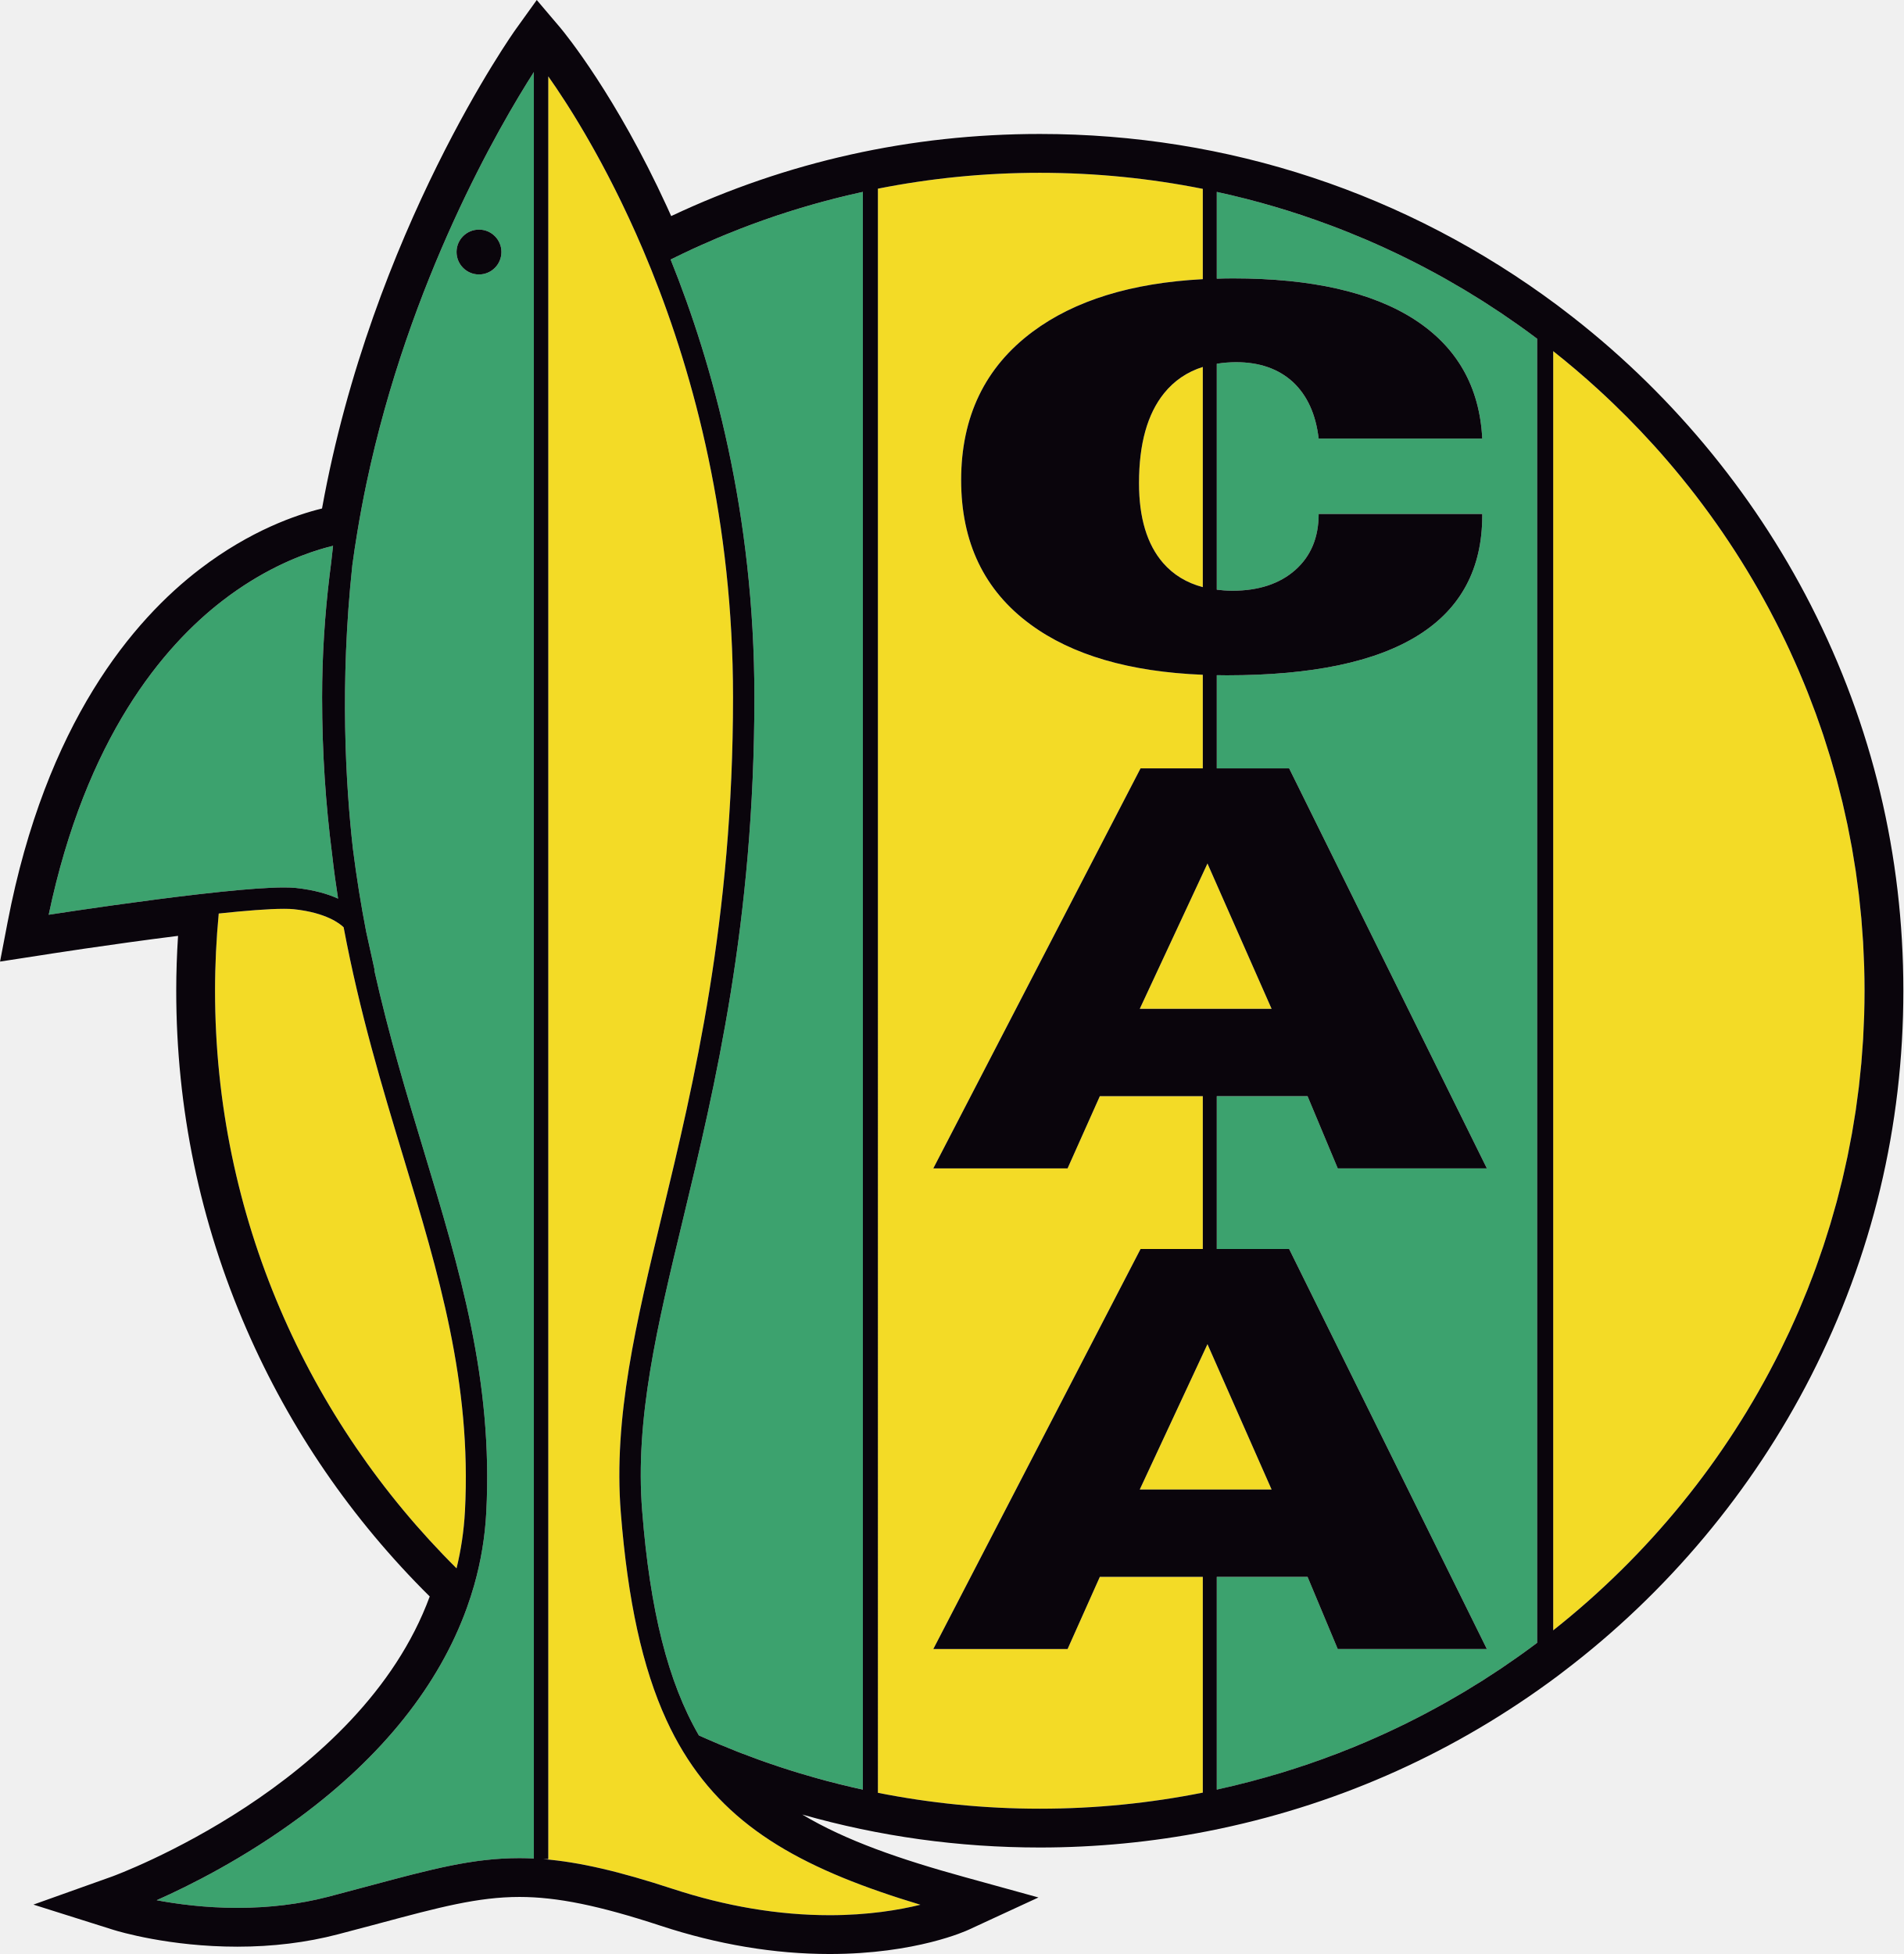
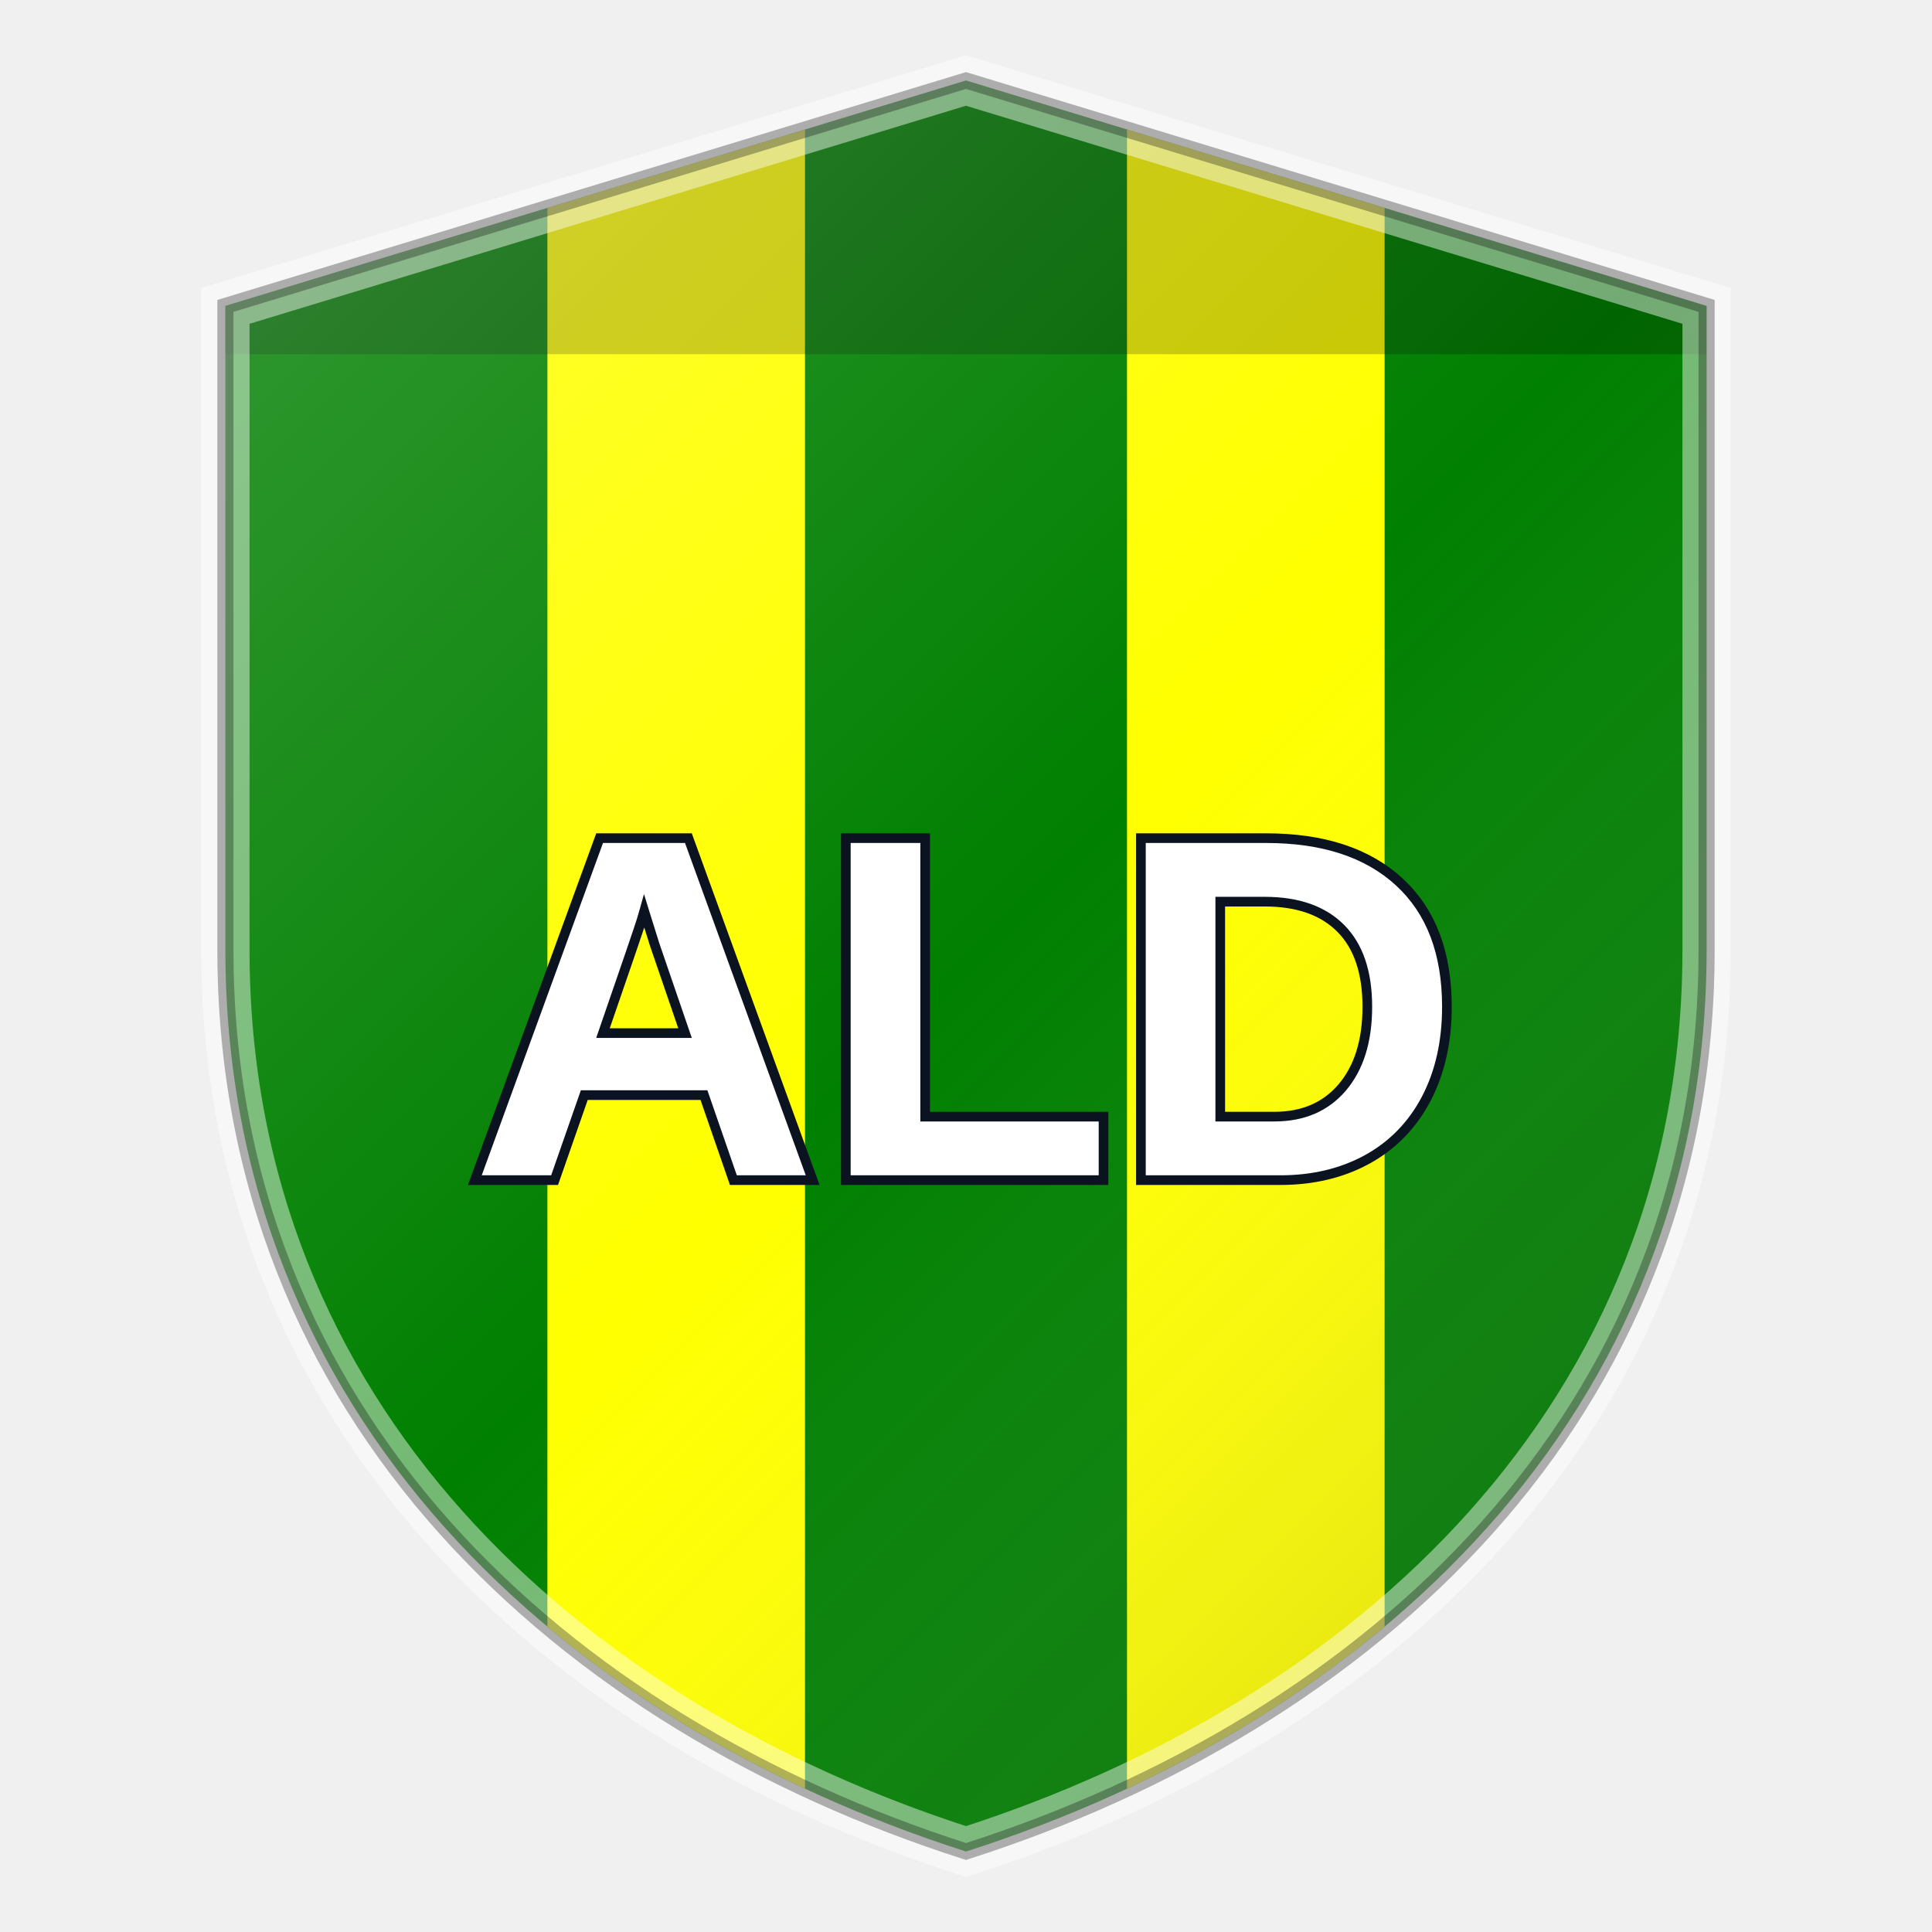
- <svg xmlns="http://www.w3.org/2000/svg" height="320.404" viewBox="0 0 782.54 803.39" width="312.106">
-   <clipPath id="a">
-     <path d="m0 0h782.539v803.391h-782.539zm0 0" />
-   </clipPath>
-   <g fill="#f3db26">
-     <path d="m679.312 632.277c.027-.027.059-.059.082-.086 2.051-2.262 4.074-4.547 6.066-6.863.043-.047.086-.102.129-.152 1.973-2.293 3.914-4.609 5.828-6.957.059-.078.125-.156.184-.234 1.887-2.32 3.746-4.668 5.574-7.047.082-.102.16-.211.242-.312 1.801-2.348 3.57-4.715 5.312-7.109.105-.148.211-.293.324-.445 1.703-2.359 3.383-4.738 5.027-7.141.133-.188.262-.383.391-.574 1.617-2.367 3.203-4.746 4.758-7.156.16-.238.305-.484.461-.727 1.52-2.367 3.016-4.746 4.48-7.148.18-.301.355-.609.531-.906 1.426-2.359 2.824-4.727 4.188-7.121.203-.359.398-.715.598-1.074 1.332-2.344 2.641-4.707 3.906-7.09.227-.422.441-.852.664-1.27 1.23-2.328 2.445-4.672 3.625-7.027.242-.496.473-.992.715-1.484 1.141-2.309 2.258-4.625 3.344-6.953.258-.57.504-1.137.766-1.703 1.039-2.273 2.07-4.559 3.059-6.859.277-.648.539-1.301.812-1.945.945-2.242 1.879-4.484 2.781-6.75.285-.719.555-1.449.832-2.172.863-2.203 1.715-4.414 2.52-6.641.297-.805.574-1.625.859-2.434.77-2.16 1.531-4.32 2.254-6.5.301-.898.574-1.809.871-2.711.68-2.109 1.355-4.215 1.996-6.336.301-.992.57-1.992.859-2.988.598-2.051 1.195-4.105 1.758-6.168.289-1.082.555-2.188.836-3.277.516-1.992 1.039-3.984 1.52-5.996.281-1.176.535-2.371.805-3.559.438-1.934.887-3.867 1.293-5.816.266-1.277.5-2.57.75-3.855.367-1.871.746-3.734 1.082-5.613.25-1.391.457-2.793.688-4.18.297-1.793.609-3.594.879-5.395.223-1.504.402-3.02.605-4.531.234-1.707.48-3.414.684-5.133.191-1.633.344-3.273.512-4.918.164-1.609.355-3.215.5-4.84.156-1.781.266-3.582.398-5.379.109-1.484.238-2.961.328-4.453.121-2.082.195-4.176.281-6.262.047-1.219.121-2.43.156-3.656.098-3.32.148-6.645.148-9.988 0-3.34-.051-6.676-.148-9.992-.035-1.219-.109-2.43-.156-3.648-.086-2.094-.16-4.188-.281-6.266-.09-1.492-.219-2.973-.328-4.453-.129-1.793-.242-3.598-.398-5.387-.145-1.621-.336-3.223-.5-4.836-.168-1.645-.32-3.289-.512-4.922-.203-1.719-.453-3.426-.684-5.141-.203-1.504-.383-3.016-.605-4.52-.27-1.805-.582-3.598-.879-5.395-.23-1.395-.438-2.793-.688-4.18-.336-1.879-.715-3.746-1.082-5.617-.25-1.281-.484-2.574-.75-3.852-.406-1.953-.855-3.891-1.297-5.828-.27-1.184-.52-2.371-.801-3.551-.48-2.016-1.004-4.012-1.527-6.016-.273-1.078-.539-2.172-.828-3.254-.562-2.074-1.164-4.137-1.766-6.195-.285-.984-.551-1.977-.852-2.965-.641-2.129-1.32-4.25-2.008-6.359-.289-.895-.559-1.797-.855-2.691-.727-2.188-1.492-4.352-2.27-6.523-.281-.797-.551-1.605-.844-2.406-.812-2.23-1.664-4.449-2.527-6.66-.277-.715-.547-1.438-.828-2.148-.902-2.273-1.84-4.531-2.793-6.777-.266-.641-.523-1.281-.801-1.918-.992-2.316-2.027-4.609-3.074-6.898-.258-.555-.496-1.109-.75-1.664-1.086-2.348-2.215-4.672-3.355-6.992-.242-.48-.465-.965-.703-1.441-1.184-2.371-2.406-4.734-3.645-7.074-.215-.402-.422-.812-.637-1.223-1.281-2.402-2.594-4.777-3.938-7.148-.191-.332-.371-.676-.566-1.012-1.379-2.41-2.789-4.809-4.223-7.188-.168-.273-.332-.559-.5-.832-1.473-2.43-2.98-4.832-4.512-7.223-.145-.219-.277-.438-.422-.656-1.57-2.43-3.176-4.836-4.801-7.223-.117-.168-.23-.34-.344-.508-1.668-2.43-3.363-4.832-5.086-7.207-.094-.129-.176-.254-.27-.375-1.758-2.422-3.547-4.809-5.363-7.18-.062-.082-.125-.16-.188-.25-1.848-2.395-3.73-4.77-5.641-7.117-.039-.051-.074-.098-.113-.148-1.938-2.379-3.906-4.73-5.906-7.055-.012-.016-.031-.035-.043-.051-14.148-16.438-29.863-31.52-46.914-45.004v525.941c.02-.012.035-.027.055-.043 2.418-1.918 4.801-3.855 7.164-5.824.008-.012.02-.02.027-.031 2.375-1.984 4.719-3.996 7.035-6.047.004-.008.008-.008.016-.012 2.32-2.055 4.609-4.137 6.871-6.25.004 0 .008-.008.012-.008 2.262-2.109 4.496-4.258 6.703-6.434.004 0 .004-.004.012-.004 2.199-2.172 4.367-4.371 6.508-6.602.016-.012.031-.027.043-.043 2.129-2.219 4.23-4.465 6.293-6.738" />
-     <path d="m478.562 161.703c-6.848 8.508-10.289 20.781-10.289 36.934 0 14.277 3.301 25.227 9.918 32.848 4.254 4.875 9.703 8.168 16.316 9.918v-90.531c-6.426 2.027-11.75 5.629-15.945 10.832" />
-     <path d="m438.906 678.004h-55.203l85.211-164.477h25.594v-62.84h-42.336l-13.266 29.691h-55.203l85.211-164.469h25.594v-38.477c-30.113-1.215-53.75-8.098-70.879-20.719-18.996-13.938-28.477-33.742-28.477-59.32 0-26.055 9.797-46.426 29.398-61.012 17.266-12.84 40.527-20.039 69.957-21.598v-37.133c-21.648-4.324-44.055-6.605-67-6.605-22.793 0-45.051 2.254-66.578 6.527v659.539c21.527 4.27 43.785 6.535 66.578 6.535 22.945 0 45.352-2.289 67-6.613v-88.719h-42.336z" />
-     <path d="m165.812 475.703c-8.66-28.625-17.961-59.379-24.547-94.449-1.355-1.332-6.965-6.012-20.52-7.438-1.055-.109-2.391-.156-4.047-.156-6.277 0-15.914.777-26.789 1.934-.992 10.457-1.52 21.039-1.52 31.746 0 92.621 37.996 176.602 99.297 237.484 1.828-7.504 3.023-15.332 3.457-23.504 2.777-52.781-10.867-97.875-25.332-145.617" />
-     <path d="m272.273 499.102c12.965-53.824 29.09-120.797 29.09-212.535 0-71.961-15.805-131.461-33.641-175.75-1.121-2.781-2.246-5.5-3.379-8.164-.961-2.254-1.918-4.449-2.883-6.613-.312-.703-.629-1.383-.941-2.078-.652-1.441-1.305-2.883-1.953-4.281-.371-.805-.746-1.578-1.121-2.375-.586-1.246-1.18-2.5-1.766-3.715-.395-.82-.785-1.609-1.176-2.418-.57-1.148-1.137-2.305-1.699-3.422-.398-.797-.797-1.574-1.191-2.348-.551-1.082-1.102-2.164-1.652-3.219-.398-.766-.797-1.516-1.195-2.266-.539-1.02-1.074-2.031-1.602-3.02-.398-.734-.793-1.457-1.188-2.18-.523-.953-1.043-1.891-1.555-2.816-.395-.703-.785-1.406-1.18-2.094-.5-.895-.996-1.762-1.492-2.621-.387-.676-.773-1.352-1.156-2.004-.48-.82-.953-1.613-1.422-2.406-.379-.648-.77-1.309-1.148-1.938-.445-.738-.879-1.445-1.312-2.16-.391-.629-.781-1.277-1.156-1.887-.398-.633-.777-1.234-1.156-1.844-.402-.641-.812-1.297-1.207-1.914-.258-.406-.504-.773-.75-1.168-2.613-4.055-4.973-7.547-6.988-10.402-.016-.023-.035-.051-.051-.074v732.992h-2.016c14.676 1.18 31.254 5.035 53.191 12.234 21.879 7.168 43.566 10.816 64.457 10.816 15.957 0 28.645-2.156 37.359-4.297-46.477-14.027-77.809-30.496-97.512-62.914-2.504-4.113-4.82-8.477-6.949-13.133-9.828-21.445-15.836-48.938-18.711-85.176-3.086-39.168 6.258-77.926 17.051-122.812" />
-     <path d="m522.797 612.418-24.406-55.309-1.965-4.457-1.918 4.117-25.926 55.648z" />
-     <path d="m468.582 414.785h54.215l-24.406-55.301-1.965-4.461-1.918 4.121z" />
+ <svg xmlns="http://www.w3.org/2000/svg" viewBox="0 0 120 120" width="120" height="120" role="img" aria-label="Aldosivi">
+   <defs>
+     <linearGradient id="base" x1="0" y1="0" x2="0" y2="1">
+       <stop offset="0" stop-color="#008000" />
+       <stop offset="1" stop-color="#FFFF00" />
+     </linearGradient>
+     <linearGradient id="luz" x1="0" y1="0" x2="1" y2="1">
+       <stop offset="0" stop-color="#ffffff" stop-opacity="0.25" />
+       <stop offset="0.5" stop-color="#ffffff" stop-opacity="0" />
+       <stop offset="1" stop-color="#000000" stop-opacity="0.28" />
+     </linearGradient>
+     <clipPath id="dentro">
+       <path d="M60 5 L106 19 V59 C106 88 85 107 60 115 C35 107 14 88 14 59 V19 Z" />
+     </clipPath>
+   </defs>
+   <path d="M60 5 L106 19 V59 C106 88 85 107 60 115 C35 107 14 88 14 59 V19 Z" fill="#008000" />
+   <g clip-path="url(#dentro)">
+     <rect x="34" y="0" width="16" height="120" fill="#FFFF00" />
+     <rect x="70" y="0" width="16" height="120" fill="#FFFF00" />
  </g>
-   <path d="m621.516 131.734c-1.43-.992-2.844-1.992-4.285-2.961-1.473-.988-2.969-1.941-4.457-2.914-1.039-.672-2.066-1.367-3.105-2.023-1.785-1.133-3.59-2.227-5.391-3.324-.773-.469-1.535-.953-2.312-1.418-2.02-1.207-4.07-2.383-6.121-3.551-.57-.324-1.129-.66-1.699-.984-2.23-1.254-4.488-2.473-6.746-3.672-.402-.215-.797-.438-1.203-.652-2.426-1.285-4.879-2.527-7.34-3.75-.242-.121-.48-.246-.727-.367-2.598-1.281-5.223-2.531-7.859-3.75-.109-.051-.215-.105-.324-.152-2.738-1.266-5.5-2.488-8.273-3.684-.008 0-.023-.008-.031-.012-19.578-8.387-40.113-14.992-61.387-19.621v35.684h.016c2.207-.074 4.434-.121 6.707-.121 32.223 0 57.094 5.625 74.586 16.91 17.426 11.289 26.754 27.59 27.84 48.953h-67.262c-1.168-10.062-4.742-17.805-10.594-23.27-5.934-5.41-13.715-8.145-23.395-8.145-1.285 0-2.523.066-3.75.156-.176.012-.352.023-.527.039-1.238.109-2.445.254-3.621.445v92.902c.965.121 1.949.223 2.949.297 1.129.07 2.262.133 3.449.133 10.777 0 19.418-2.84 25.848-8.504 6.465-5.734 9.641-13.414 9.641-23.062h67.262v.625c0 21.816-8.754 38.27-26.289 49.242-17.547 10.992-43.742 16.465-78.719 16.465-1.402 0-2.77-.027-4.141-.051v38.312h29.75l81.297 164.469h-61.309l-12.418-29.691h-37.32v62.84h29.75l81.297 164.477h-61.309l-12.418-29.688h-37.32v87.488c.016-.008.031-.008.055-.012 21.25-4.625 41.758-11.234 61.312-19.609.07-.031.133-.062.195-.09 2.723-1.168 5.426-2.367 8.113-3.602.18-.086.359-.172.539-.254 2.562-1.188 5.117-2.398 7.645-3.648.324-.16.633-.328.957-.488 2.387-1.184 4.762-2.391 7.113-3.629.477-.25.941-.516 1.414-.77 2.188-1.164 4.371-2.34 6.531-3.559.656-.363 1.297-.75 1.945-1.121 1.969-1.125 3.938-2.25 5.883-3.41.855-.512 1.699-1.051 2.555-1.57 1.719-1.051 3.441-2.082 5.141-3.164 1.137-.723 2.254-1.473 3.383-2.207 1.398-.906 2.809-1.805 4.191-2.734 1.465-.988 2.91-2.004 4.359-3.012 1.027-.715 2.066-1.414 3.086-2.141 2.461-1.75 4.898-3.531 7.309-5.344v-536.172c-2.41-1.82-4.848-3.602-7.309-5.348-1.039-.746-2.105-1.453-3.156-2.188" fill="#3ca26e" />
-   <path d="m354.742 78.898c-.008 0-.02 0-.027 0-13.863 3.023-27.414 6.879-40.586 11.523-.156.055-.32.117-.477.176-3.121 1.102-6.215 2.246-9.289 3.438-.574.219-1.133.461-1.703.691-2.664 1.047-5.32 2.109-7.949 3.227-1.258.531-2.492 1.105-3.742 1.648-1.941.852-3.891 1.688-5.809 2.57-3.18 1.465-6.332 2.977-9.461 4.535 17.199 42.656 34.445 104.242 34.445 179.859 0 92.781-16.266 160.309-29.324 214.613-10.648 44.141-19.836 82.277-16.812 120.043 3.207 40.812 10.586 70.348 23.316 92.301 2.699 1.219 5.43 2.406 8.168 3.562 1.504.637 3.027 1.23 4.543 1.84 1.223.5 2.441 1.012 3.672 1.496 2.105.816 4.227 1.598 6.352 2.375.641.242 1.277.492 1.922.723 2.504.902 5.027 1.77 7.559 2.613.258.086.516.18.777.266 2.758.91 5.531 1.789 8.316 2.637.035.008.074.023.109.031 8.527 2.574 17.199 4.828 26 6.746z" fill="#3ca26e" />
-   <path d="m196.918 112.844c-5.098 0-9.23-4.133-9.23-9.242 0-5.082 4.133-9.199 9.23-9.199 5.078 0 9.215 4.117 9.215 9.199 0 5.109-4.137 9.242-9.215 9.242zm22.551 18.082v-101.309c-14.012 21.922-51.207 85.629-68.797 169.004-1.391 6.598-2.656 13.32-3.781 20.16-.746 4.5-1.441 9.035-2.055 13.633-5.215 48.668-2.715 90.371.238 116.559 1.496 11.824 3.336 23.176 5.457 34.113l3.527 15.988-.223-.285c6.027 26.93 13.402 51.348 20.383 74.371 14.66 48.492 28.559 94.312 25.688 148.652-.527 10.172-2.207 20.188-4.988 29.988-.883 3.098-1.875 6.172-2.977 9.227-11.422 31.711-34.68 60.996-68.762 86.156-22.914 16.922-45.301 28.109-58.797 34.098 8.258 1.555 19.918 3.137 33.18 3.137 13.125 0 25.668-1.539 37.277-4.539 6.137-1.605 11.82-3.129 17.121-4.551 25.559-6.855 42.426-11.359 61.613-11.359 1.938 0 3.906.059 5.895.156z" fill="#3ca26e" />
-   <path d="m121.629 365.082c7.633.82 13.254 2.531 17.352 4.395-.746-4.73-1.641-10.996-2.496-18.516-2.559-19.93-4.074-41.219-4.074-64.242 0-17.145 1.098-33.895 3.062-50.09.215-1.77.43-3.527.664-5.277.25-2.309.496-4.605.777-6.949-1.457.344-3.191.812-5.125 1.395-9.523 2.863-24.375 8.863-40.375 21.211-24.316 18.754-56.105 56.285-71.418 129.098 11.898-1.824 38.5-5.777 61.945-8.465 3.047-.352 6.031-.68 8.93-.977 10.395-1.078 19.609-1.785 25.828-1.785 1.992 0 3.621.07 4.93.203" fill="#3ca26e" />
-   <g clip-path="url(#a)">
-     <path d="m468.582 612.418 25.926-55.648 1.918-4.117 1.965 4.457 24.406 55.309zm25.926-371.016c-6.613-1.75-12.062-5.043-16.316-9.918-6.617-7.621-9.918-18.57-9.918-32.848 0-16.152 3.441-28.426 10.289-36.934 4.195-5.203 9.52-8.805 15.945-10.832zm0 173.383h-25.926l25.926-55.641 1.918-4.121 1.965 4.461 24.406 55.301zm-133.578-337.211c21.527-4.273 43.785-6.527 66.578-6.527 22.945 0 45.352 2.281 67 6.605v37.133c-29.43 1.559-52.691 8.758-69.957 21.598-19.602 14.586-29.398 34.957-29.398 61.012 0 25.578 9.48 45.383 28.477 59.32 17.129 12.621 40.766 19.504 70.879 20.719v38.477h-25.594l-85.211 164.469h55.203l13.266-29.691h42.336v62.84h-25.594l-85.211 164.477h55.203l13.266-29.688h42.336v88.719c-21.648 4.324-44.055 6.613-67 6.613-22.793 0-45.051-2.266-66.578-6.535zm-75.77 24.598c1.918-.887 3.867-1.719 5.809-2.57 1.25-.543 2.484-1.117 3.742-1.648 2.629-1.117 5.285-2.18 7.949-3.227.57-.23 1.129-.473 1.703-.691 3.074-1.191 6.168-2.328 9.289-3.438.156-.059.32-.121.477-.176 13.172-4.645 26.723-8.5 40.586-11.523h.027v656.914c-6.594-1.438-13.117-3.059-19.566-4.875-2.152-.602-4.297-1.227-6.434-1.871-.035-.008-.074-.023-.109-.031-2.785-.848-5.559-1.727-8.316-2.637-.262-.086-.52-.18-.777-.266-2.531-.848-5.055-1.711-7.559-2.613-.645-.23-1.281-.48-1.922-.723-2.125-.777-4.246-1.555-6.352-2.375-1.23-.484-2.449-.996-3.672-1.496-1.516-.609-3.039-1.203-4.543-1.84-2.738-1.156-5.469-2.344-8.168-3.562-12.73-21.953-20.109-51.488-23.316-92.301-3.023-37.766 6.164-75.902 16.812-120.043 13.059-54.305 29.324-121.832 29.324-214.613 0-75.617-17.246-137.203-34.445-179.859 3.129-1.559 6.281-3.07 9.461-4.535zm-94.016 519.148c-.434 8.172-1.629 16-3.457 23.504-61.301-60.883-99.297-144.863-99.297-237.484 0-10.707.527-21.289 1.52-31.746 10.875-1.156 20.512-1.934 26.789-1.934 1.656 0 2.992.047 4.047.156 13.555 1.426 19.164 6.105 20.52 7.438 6.586 35.07 15.887 65.824 24.547 94.449 14.465 47.742 28.109 92.836 25.332 145.617zm-59.355-395.523c1.934-.582 3.668-1.051 5.125-1.395-.281 2.344-.527 4.641-.777 6.949-.234 1.75-.449 3.508-.664 5.277-1.965 16.195-3.062 32.945-3.062 50.09 0 23.023 1.516 44.312 4.074 64.242.855 7.52 1.75 13.785 2.496 18.516-4.098-1.863-9.719-3.574-17.352-4.395-1.309-.133-2.938-.203-4.93-.203-6.219 0-15.434.707-25.828 1.785-2.898.297-5.883.625-8.93.977-23.445 2.688-50.047 6.641-61.945 8.465 15.312-72.812 47.102-110.344 71.418-129.098 16-12.348 30.852-18.348 40.375-21.211zm-34.227 558.621c-13.262 0-24.922-1.582-33.18-3.137 13.496-5.988 35.883-17.176 58.797-34.098 34.082-25.16 57.34-54.445 68.762-86.156 1.102-3.055 2.094-6.129 2.977-9.227 2.781-9.801 4.461-19.816 4.988-29.988 2.871-54.34-11.027-100.16-25.688-148.652-6.98-23.023-14.355-47.441-20.383-74.371l.223.285-3.527-15.988c-2.121-10.938-3.961-22.289-5.457-34.113-2.953-26.188-5.453-67.891-.238-116.559.613-4.598 1.309-9.133 2.055-13.633 1.125-6.84 2.391-13.562 3.781-20.16 17.59-83.375 54.785-147.082 68.797-169.004v734.508c-1.988-.098-3.957-.156-5.895-.156-19.188 0-36.055 4.504-61.613 11.359-5.301 1.422-10.984 2.945-17.121 4.551-11.609 3-24.152 4.539-37.277 4.539zm243.473 3.016c-20.891 0-42.578-3.648-64.457-10.816-21.938-7.199-38.516-11.055-53.191-12.234h2.016v-732.992c.016.023.035.051.051.074 2.016 2.855 4.375 6.348 6.988 10.402.246.395.492.762.75 1.168.395.617.805 1.273 1.207 1.914.379.609.758 1.211 1.156 1.844.375.609.766 1.254 1.156 1.887.434.715.867 1.422 1.312 2.16.379.633.762 1.289 1.148 1.938.469.793.941 1.586 1.422 2.406.383.652.77 1.328 1.156 2.004.496.859.992 1.727 1.492 2.621.395.688.785 1.391 1.18 2.094.512.926 1.031 1.863 1.555 2.816.395.723.789 1.445 1.188 2.18.527.988 1.062 2 1.602 3.02.398.75.797 1.5 1.195 2.266.551 1.055 1.102 2.137 1.652 3.219.402.777.793 1.551 1.191 2.348.562 1.117 1.129 2.273 1.699 3.422.391.809.781 1.598 1.176 2.418.586 1.215 1.18 2.469 1.766 3.715.375.797.75 1.57 1.121 2.375.648 1.398 1.301 2.84 1.953 4.281.312.695.629 1.375.941 2.078.965 2.164 1.922 4.359 2.883 6.613 1.133 2.664 2.258 5.383 3.379 8.164 17.836 44.289 33.641 103.789 33.641 175.75 0 91.738-16.125 158.711-29.09 212.535-10.793 44.887-20.137 83.645-17.051 122.812 2.875 36.238 8.883 63.73 18.711 85.176 2.129 4.656 4.445 9.02 6.949 13.133 19.703 32.418 51.035 48.887 97.512 62.914-8.715 2.141-21.402 4.297-37.359 4.297zm290.945-111.992c-2.41 1.812-4.848 3.594-7.309 5.344-1.02.727-2.059 1.426-3.086 2.141-1.449 1.008-2.895 2.023-4.359 3.012-1.383.93-2.793 1.828-4.191 2.734-1.129.734-2.246 1.484-3.383 2.207-1.699 1.082-3.422 2.113-5.141 3.164-.855.52-1.699 1.059-2.555 1.57-1.945 1.16-3.914 2.285-5.883 3.41-.648.371-1.289.758-1.945 1.121-2.16 1.219-4.344 2.395-6.531 3.559-.473.254-.938.52-1.414.77-2.352 1.238-4.727 2.445-7.113 3.629-.324.16-.633.328-.957.488-2.527 1.25-5.082 2.461-7.645 3.648-.18.082-.359.168-.539.254-2.688 1.234-5.391 2.434-8.113 3.602-.062.027-.125.059-.195.09-15.199 6.508-30.98 11.938-47.234 16.211-4.656 1.223-9.344 2.363-14.078 3.398-.023.004-.039.012-.055.012v-87.488h37.32l12.418 29.688h61.309l-81.297-164.477h-29.75v-62.84h37.32l12.418 29.691h61.309l-81.297-164.469h-29.75v-38.312c1.371.023 2.738.051 4.141.051 34.977 0 61.172-5.473 78.719-16.465 17.535-10.973 26.289-27.426 26.289-49.242v-.625h-67.262c0 9.648-3.176 17.328-9.641 23.062-6.43 5.664-15.07 8.504-25.848 8.504-1.188 0-2.32-.062-3.449-.133-1-.074-1.984-.176-2.949-.297v-92.891c.082-.012.164-.031.25-.043 1.098-.176 2.219-.312 3.371-.414.176-.016.352-.027.527-.039 1.227-.09 2.465-.156 3.75-.156 9.68 0 17.461 2.734 23.395 8.145 5.852 5.465 9.426 13.207 10.594 23.27h67.262c-1.086-21.363-10.414-37.664-27.84-48.953-17.492-11.285-42.363-16.91-74.586-16.91-2.273 0-4.5.047-6.707.121-.004 0-.012 0-.016 0v-35.684c15.953 3.461 31.492 8.051 46.52 13.668.086.027.172.062.262.098 2.41.902 4.812 1.828 7.195 2.785 2.484 1 4.957 2.023 7.41 3.07.008.004.023.012.031.012 2.773 1.195 5.535 2.418 8.273 3.684.109.047.215.102.324.152 2.637 1.219 5.262 2.469 7.859 3.75.246.121.484.246.727.367 2.461 1.223 4.914 2.465 7.34 3.75.406.215.801.438 1.203.652 2.258 1.203 4.516 2.418 6.746 3.672.57.324 1.129.66 1.699.984 2.051 1.172 4.102 2.344 6.121 3.551.777.465 1.539.949 2.312 1.418 1.801 1.098 3.605 2.191 5.391 3.324 1.039.656 2.066 1.352 3.105 2.023 1.488.973 2.988 1.926 4.457 2.914 1.441.969 2.855 1.969 4.285 2.961 1.051.734 2.113 1.441 3.156 2.188 2.461 1.746 4.898 3.527 7.309 5.348zm40.996-36.383c-2.141 2.23-4.309 4.43-6.508 6.602-.008 0-.008.004-.012.004-2.207 2.176-4.441 4.324-6.703 6.434-.004 0-.008.008-.012.008-2.262 2.117-4.551 4.195-6.871 6.25-.008.004-.012.004-.016.012-2.316 2.051-4.66 4.062-7.035 6.047-.008.012-.02.02-.027.031-2.363 1.969-4.746 3.906-7.164 5.824-.02.016-.035.031-.055.043v-525.941c6.391 5.051 12.59 10.328 18.59 15.816.023.023.047.039.066.062 1.953 1.785 3.887 3.594 5.797 5.434.188.176.367.359.559.539 1.75 1.688 3.484 3.383 5.199 5.109.414.414.816.84 1.23 1.258 1.488 1.516 2.973 3.027 4.434 4.57.742.781 1.465 1.586 2.203 2.375 1.125 1.207 2.258 2.406 3.363 3.633 1.848 2.047 3.672 4.113 5.473 6.207.012.016.031.035.043.051 2 2.324 3.969 4.676 5.906 7.055.039.051.074.098.113.148 1.91 2.348 3.793 4.723 5.641 7.117.062.09.125.168.188.25 1.816 2.371 3.605 4.758 5.363 7.18.094.121.176.246.27.375 1.723 2.375 3.418 4.777 5.086 7.207.113.168.227.34.344.508 1.625 2.387 3.23 4.793 4.801 7.223.145.219.277.438.422.656 1.531 2.391 3.039 4.793 4.512 7.223.168.273.332.559.5.832 1.434 2.379 2.844 4.777 4.223 7.188.195.336.375.68.566 1.012 1.336 2.371 2.656 4.746 3.938 7.148.215.41.422.82.637 1.223 1.238 2.34 2.461 4.695 3.645 7.074.238.477.461.961.703 1.441 1.141 2.32 2.27 4.645 3.355 6.992.254.555.492 1.109.75 1.664 1.047 2.289 2.082 4.582 3.074 6.898.277.637.535 1.277.801 1.918.953 2.25 1.891 4.504 2.793 6.777.281.711.551 1.434.828 2.148.859 2.211 1.715 4.43 2.527 6.66.293.801.562 1.609.844 2.406.777 2.172 1.543 4.336 2.27 6.523.297.895.566 1.797.855 2.691.688 2.109 1.367 4.23 2.008 6.359.301.988.566 1.98.852 2.965.602 2.059 1.203 4.121 1.766 6.195.289 1.082.555 2.176.828 3.254.523 2.004 1.047 4 1.527 6.016.281 1.18.531 2.367.801 3.551.441 1.938.891 3.875 1.297 5.828.266 1.277.5 2.57.75 3.852.367 1.871.746 3.738 1.082 5.617.25 1.387.457 2.785.688 4.18.297 1.797.609 3.586.879 5.395.223 1.504.402 3.016.605 4.52.23 1.715.48 3.422.684 5.141.191 1.633.344 3.277.512 4.922.164 1.613.355 3.215.5 4.836.156 1.789.27 3.594.398 5.387.109 1.48.238 2.961.328 4.453.121 2.078.195 4.172.281 6.266.047 1.219.121 2.43.156 3.648.098 3.316.148 6.652.148 9.992 0 3.344-.051 6.668-.148 9.988-.035 1.227-.109 2.438-.156 3.656-.086 2.086-.16 4.18-.281 6.262-.09 1.492-.219 2.969-.328 4.453-.133 1.797-.242 3.598-.398 5.379-.145 1.625-.336 3.23-.5 4.84-.168 1.645-.32 3.285-.512 4.918-.203 1.719-.453 3.426-.684 5.133-.203 1.512-.383 3.027-.605 4.531-.27 1.801-.582 3.602-.879 5.395-.23 1.387-.438 2.789-.688 4.18-.336 1.879-.715 3.742-1.082 5.613-.25 1.285-.484 2.578-.75 3.855-.406 1.949-.855 3.883-1.293 5.816-.27 1.188-.523 2.383-.805 3.559-.48 2.012-1.004 4.004-1.52 5.996-.281 1.09-.547 2.195-.836 3.277-.562 2.062-1.16 4.117-1.758 6.168-.289.996-.559 1.996-.859 2.988-.641 2.121-1.316 4.227-1.996 6.336-.297.902-.57 1.812-.871 2.711-.723 2.18-1.484 4.34-2.254 6.5-.285.809-.562 1.629-.859 2.434-.805 2.227-1.656 4.438-2.52 6.641-.277.723-.547 1.453-.832 2.172-.902 2.266-1.84 4.508-2.781 6.75-.273.645-.535 1.297-.812 1.945-.988 2.301-2.02 4.586-3.059 6.859-.262.566-.508 1.133-.766 1.703-1.086 2.328-2.207 4.645-3.344 6.953-.242.492-.473.988-.715 1.484-1.176 2.355-2.395 4.699-3.625 7.027-.223.418-.438.848-.664 1.27-1.266 2.383-2.574 4.746-3.906 7.09-.199.359-.395.715-.598 1.074-1.359 2.395-2.762 4.762-4.188 7.121-.176.297-.352.605-.531.906-1.465 2.402-2.961 4.781-4.48 7.148-.156.242-.301.488-.461.727-1.555 2.41-3.141 4.789-4.758 7.156-.129.191-.258.387-.391.574-1.645 2.41-3.324 4.781-5.027 7.141-.113.152-.219.297-.324.445-1.742 2.395-3.512 4.762-5.312 7.109-.082.102-.16.211-.242.312-1.828 2.379-3.688 4.727-5.574 7.047-.059.078-.125.156-.184.234-1.91 2.348-3.855 4.664-5.828 6.957-.043.051-.086.105-.129.152-1.992 2.316-4.016 4.602-6.066 6.863-.023.027-.055.059-.082.086-2.062 2.273-4.164 4.52-6.293 6.738-.012.016-.027.031-.043.043zm71.547-390.203c-24.043-47.145-59.176-89.094-101.602-121.324l-2.695-2.051c-61.883-46.074-135.418-70.398-212.719-70.398-53.043 0-104 11.352-151.578 33.758-.609-1.371-1.215-2.711-1.812-4.012-20.828-45.348-41.52-70.727-43.809-73.477l-3.688-4.336-5.953-7.012-5.363 7.473-3.277 4.566c-.594.816-59.051 82.957-79.648 197.02-10.473 2.559-29.441 9.031-50.191 24.887-27.363 20.922-63.301 63.105-79.094 145.258l-1.176 6.137-1.918 10.008 10.074-1.555 6.16-.949.164-.027c1.066-.176 29.059-4.578 56.785-8.039-.492 7.605-.746 15.16-.746 22.559 0 48.301 9.73 95.133 28.914 139.199 17.906 41.137 43.23 78.07 75.309 109.855-28.582 77.699-129.48 114.742-130.516 115.109l-12.293 4.387-20.133 7.188 20.379 6.434 12.461 3.93c2.309.727 23.113 6.938 51.004 6.938 14.531 0 28.426-1.707 41.293-5.07 5.09-1.316 9.809-2.574 14.379-3.797l2.848-.762c24.312-6.516 40.359-10.82 57.492-10.82 15.398 0 32.75 3.539 58.016 11.84 23.477 7.715 46.84 11.621 69.445 11.621 35.641 0 56.414-9.613 57.277-10.02l10.809-5 17.816-8.227-18.918-5.223-11.523-3.18c-26.363-7.281-48.711-14.941-66.672-25.699 31.629 9.012 64.348 13.559 97.684 13.559 23.031 0 46.156-2.234 68.73-6.648l5.449-1.109c50.48-10.695 97.055-31.75 138.48-62.594l2.754-2.102c42.426-32.227 77.559-74.176 101.602-121.316 25.223-49.461 38.012-102.785 38.012-158.492 0-55.703-12.789-109.027-38.012-158.484" fill="#0a050c" />
+   <g clip-path="url(#dentro)">
+     <rect x="0" y="0" width="120" height="22" fill="#000000" fill-opacity="0.22" />
+     <rect x="0" y="0" width="120" height="120" fill="url(#luz)" />
  </g>
-   <path d="m206.133 103.602c0-5.082-4.137-9.199-9.215-9.199-5.098 0-9.23 4.117-9.23 9.199 0 5.109 4.133 9.242 9.23 9.242 5.078 0 9.215-4.133 9.215-9.242" fill="#0a050c" />
+   <path d="M60 5 L106 19 V59 C106 88 85 107 60 115 C35 107 14 88 14 59 V19 Z" fill="none" stroke="#ffffff" stroke-opacity="0.45" stroke-width="3" />
+   <path d="M60 5 L106 19 V59 C106 88 85 107 60 115 C35 107 14 88 14 59 V19 Z" fill="none" stroke="#000000" stroke-opacity="0.30" stroke-width="1" />
+   <text x="60" y="73" text-anchor="middle" font-family="Impact, 'Arial Black', Arial, sans-serif" font-size="30" font-weight="900" fill="#ffffff" stroke="#0b1220" stroke-width="1.2" paint-order="stroke">ALD</text>
</svg>
